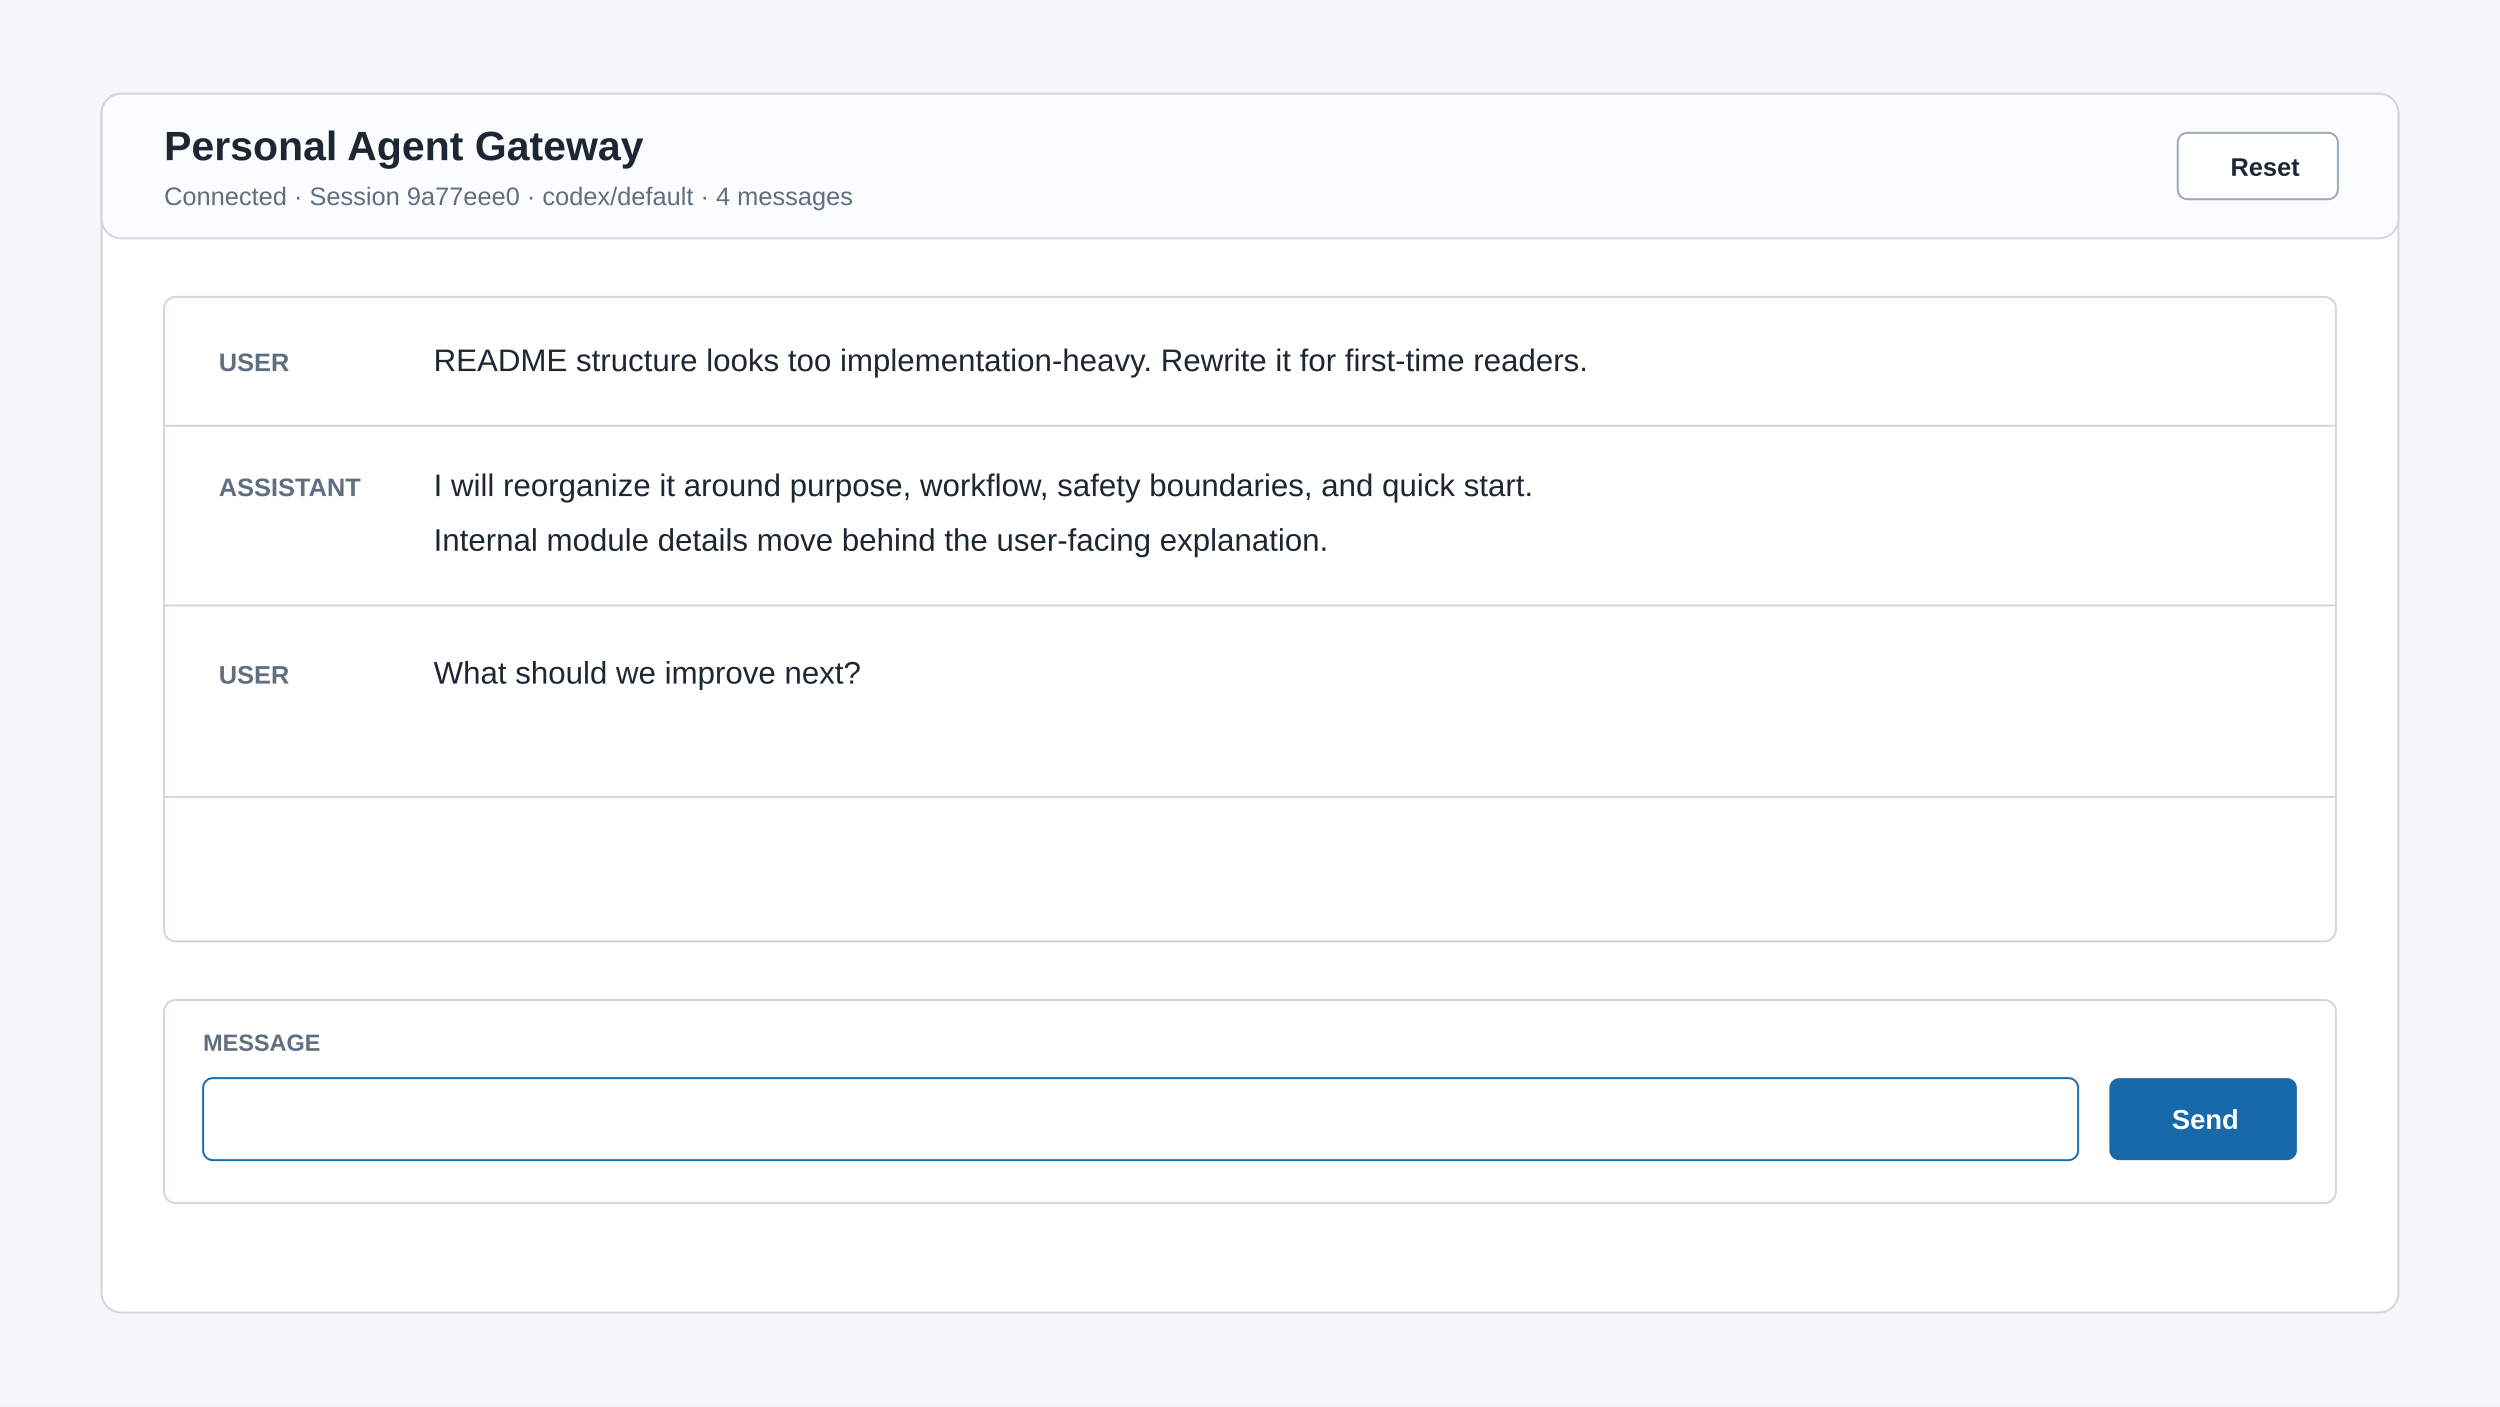
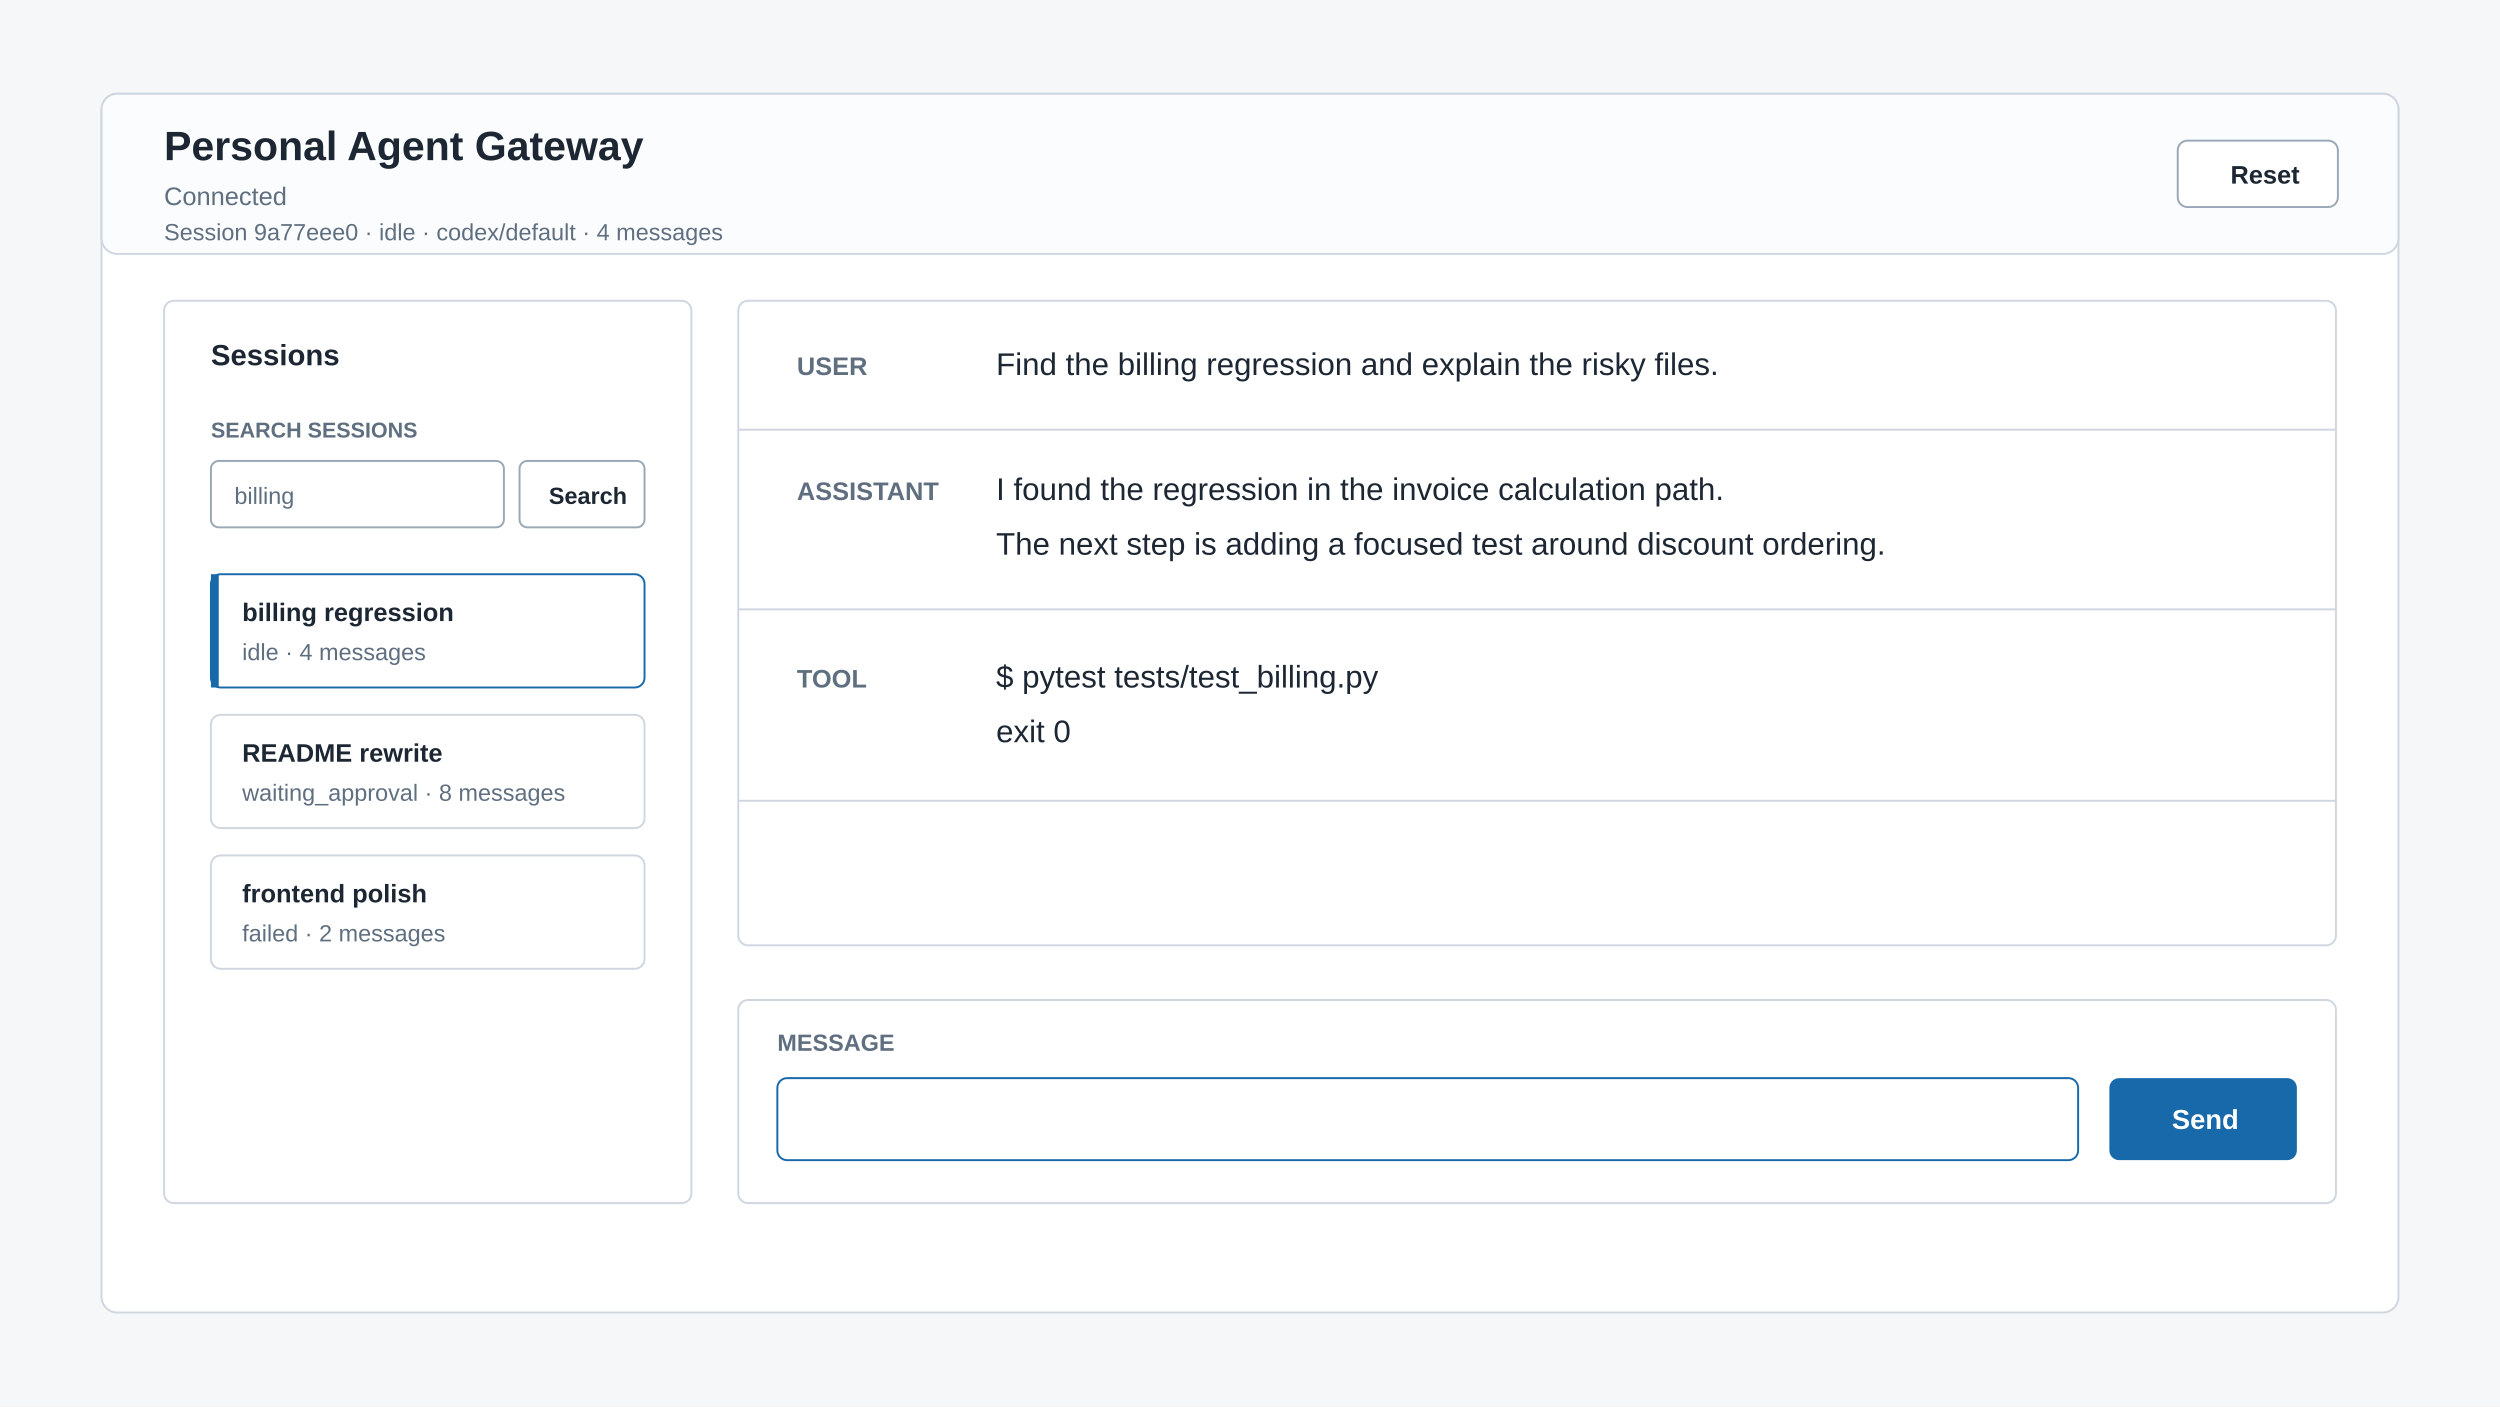
<svg xmlns="http://www.w3.org/2000/svg" width="1280" height="720" viewBox="0 0 1280 720" role="img" aria-labelledby="title desc">
  <rect width="1280" height="720" fill="#f6f7f9" />
-   <rect x="52" y="48" width="1176" height="624" rx="10" fill="#ffffff" stroke="#cfd6df" />
-   <rect x="52" y="48" width="1176" height="74" rx="10" fill="#fbfcfd" stroke="#cfd6df" />
+   <rect x="52" y="48" width="1176" height="624" rx="8" fill="#ffffff" stroke="#cfd6df" />
+   <rect x="52" y="48" width="1176" height="82" rx="8" fill="#fbfcfd" stroke="#cfd6df" />
  <text x="84" y="82" fill="#1d2733" font-family="Arial, sans-serif" font-size="21" font-weight="700">Personal Agent Gateway</text>
-   <text x="84" y="105" fill="#5f6f80" font-family="Arial, sans-serif" font-size="13">Connected · Session 9a77eee0 · codex/default · 4 messages</text>
-   <rect x="1115" y="68" width="82" height="34" rx="5" fill="#ffffff" stroke="#9aa7b5" />
-   <text x="1142" y="90" fill="#1d2733" font-family="Arial, sans-serif" font-size="13" font-weight="700">Reset</text>
-   <rect x="84" y="152" width="1112" height="330" rx="6" fill="#ffffff" stroke="#cfd6df" />
-   <line x1="84" y1="218" x2="1196" y2="218" stroke="#cfd6df" />
-   <line x1="84" y1="310" x2="1196" y2="310" stroke="#cfd6df" />
-   <line x1="84" y1="408" x2="1196" y2="408" stroke="#cfd6df" />
-   <text x="112" y="190" fill="#5f6f80" font-family="Arial, sans-serif" font-size="13" font-weight="700">USER</text>
-   <text x="222" y="190" fill="#1d2733" font-family="Arial, sans-serif" font-size="16">README structure looks too implementation-heavy. Rewrite it for first-time readers.</text>
-   <text x="112" y="254" fill="#5f6f80" font-family="Arial, sans-serif" font-size="13" font-weight="700">ASSISTANT</text>
-   <text x="222" y="254" fill="#1d2733" font-family="Arial, sans-serif" font-size="16">I will reorganize it around purpose, workflow, safety boundaries, and quick start.</text>
-   <text x="222" y="282" fill="#1d2733" font-family="Arial, sans-serif" font-size="16">Internal module details move behind the user-facing explanation.</text>
-   <text x="112" y="350" fill="#5f6f80" font-family="Arial, sans-serif" font-size="13" font-weight="700">USER</text>
-   <text x="222" y="350" fill="#1d2733" font-family="Arial, sans-serif" font-size="16">What should we improve next?</text>
-   <rect x="84" y="512" width="1112" height="104" rx="6" fill="#ffffff" stroke="#cfd6df" />
-   <text x="104" y="538" fill="#5f6f80" font-family="Arial, sans-serif" font-size="12" font-weight="700">MESSAGE</text>
-   <rect x="104" y="552" width="960" height="42" rx="5" fill="#ffffff" stroke="#1769aa" />
+   <text x="84" y="105" fill="#5f6f80" font-family="Arial, sans-serif" font-size="13">Connected</text>
+   <text x="84" y="123" fill="#5f6f80" font-family="Arial, sans-serif" font-size="12">Session 9a77eee0 · idle · codex/default · 4 messages</text>
+   <rect x="1115" y="72" width="82" height="34" rx="5" fill="#ffffff" stroke="#9aa7b5" />
+   <text x="1142" y="94" fill="#1d2733" font-family="Arial, sans-serif" font-size="13" font-weight="700">Reset</text>
+   <rect x="84" y="154" width="270" height="462" rx="5" fill="#ffffff" stroke="#cfd6df" />
+   <text x="108" y="187" fill="#1d2733" font-family="Arial, sans-serif" font-size="15" font-weight="700">Sessions</text>
+   <text x="108" y="224" fill="#5f6f80" font-family="Arial, sans-serif" font-size="11" font-weight="700">SEARCH SESSIONS</text>
+   <rect x="108" y="236" width="150" height="34" rx="4" fill="#ffffff" stroke="#9aa7b5" />
+   <text x="120" y="258" fill="#5f6f80" font-family="Arial, sans-serif" font-size="12">billing</text>
+   <rect x="266" y="236" width="64" height="34" rx="4" fill="#ffffff" stroke="#9aa7b5" />
+   <text x="281" y="258" fill="#1d2733" font-family="Arial, sans-serif" font-size="12" font-weight="700">Search</text>
+   <rect x="108" y="294" width="222" height="58" rx="5" fill="#ffffff" stroke="#1769aa" />
+   <rect x="108" y="294" width="4" height="58" fill="#1769aa" />
+   <text x="124" y="318" fill="#1d2733" font-family="Arial, sans-serif" font-size="13" font-weight="700">billing regression</text>
+   <text x="124" y="338" fill="#5f6f80" font-family="Arial, sans-serif" font-size="12">idle · 4 messages</text>
+   <rect x="108" y="366" width="222" height="58" rx="5" fill="#ffffff" stroke="#cfd6df" />
+   <text x="124" y="390" fill="#1d2733" font-family="Arial, sans-serif" font-size="13" font-weight="700">README rewrite</text>
+   <text x="124" y="410" fill="#5f6f80" font-family="Arial, sans-serif" font-size="12">waiting_approval · 8 messages</text>
+   <rect x="108" y="438" width="222" height="58" rx="5" fill="#ffffff" stroke="#cfd6df" />
+   <text x="124" y="462" fill="#1d2733" font-family="Arial, sans-serif" font-size="13" font-weight="700">frontend polish</text>
+   <text x="124" y="482" fill="#5f6f80" font-family="Arial, sans-serif" font-size="12">failed · 2 messages</text>
+   <rect x="378" y="154" width="818" height="330" rx="5" fill="#ffffff" stroke="#cfd6df" />
+   <line x1="378" y1="220" x2="1196" y2="220" stroke="#cfd6df" />
+   <line x1="378" y1="312" x2="1196" y2="312" stroke="#cfd6df" />
+   <line x1="378" y1="410" x2="1196" y2="410" stroke="#cfd6df" />
+   <text x="408" y="192" fill="#5f6f80" font-family="Arial, sans-serif" font-size="13" font-weight="700">USER</text>
+   <text x="510" y="192" fill="#1d2733" font-family="Arial, sans-serif" font-size="16">Find the billing regression and explain the risky files.</text>
+   <text x="408" y="256" fill="#5f6f80" font-family="Arial, sans-serif" font-size="13" font-weight="700">ASSISTANT</text>
+   <text x="510" y="256" fill="#1d2733" font-family="Arial, sans-serif" font-size="16">I found the regression in the invoice calculation path.</text>
+   <text x="510" y="284" fill="#1d2733" font-family="Arial, sans-serif" font-size="16">The next step is adding a focused test around discount ordering.</text>
+   <text x="408" y="352" fill="#5f6f80" font-family="Arial, sans-serif" font-size="13" font-weight="700">TOOL</text>
+   <text x="510" y="352" fill="#1d2733" font-family="Arial, sans-serif" font-size="16">$ pytest tests/test_billing.py</text>
+   <text x="510" y="380" fill="#1d2733" font-family="Arial, sans-serif" font-size="16">exit 0</text>
+   <rect x="378" y="512" width="818" height="104" rx="5" fill="#ffffff" stroke="#cfd6df" />
+   <text x="398" y="538" fill="#5f6f80" font-family="Arial, sans-serif" font-size="12" font-weight="700">MESSAGE</text>
+   <rect x="398" y="552" width="666" height="42" rx="5" fill="#ffffff" stroke="#1769aa" />
  <rect x="1080" y="552" width="96" height="42" rx="5" fill="#1769aa" />
  <text x="1112" y="578" fill="#ffffff" font-family="Arial, sans-serif" font-size="14" font-weight="700">Send</text>
</svg>
